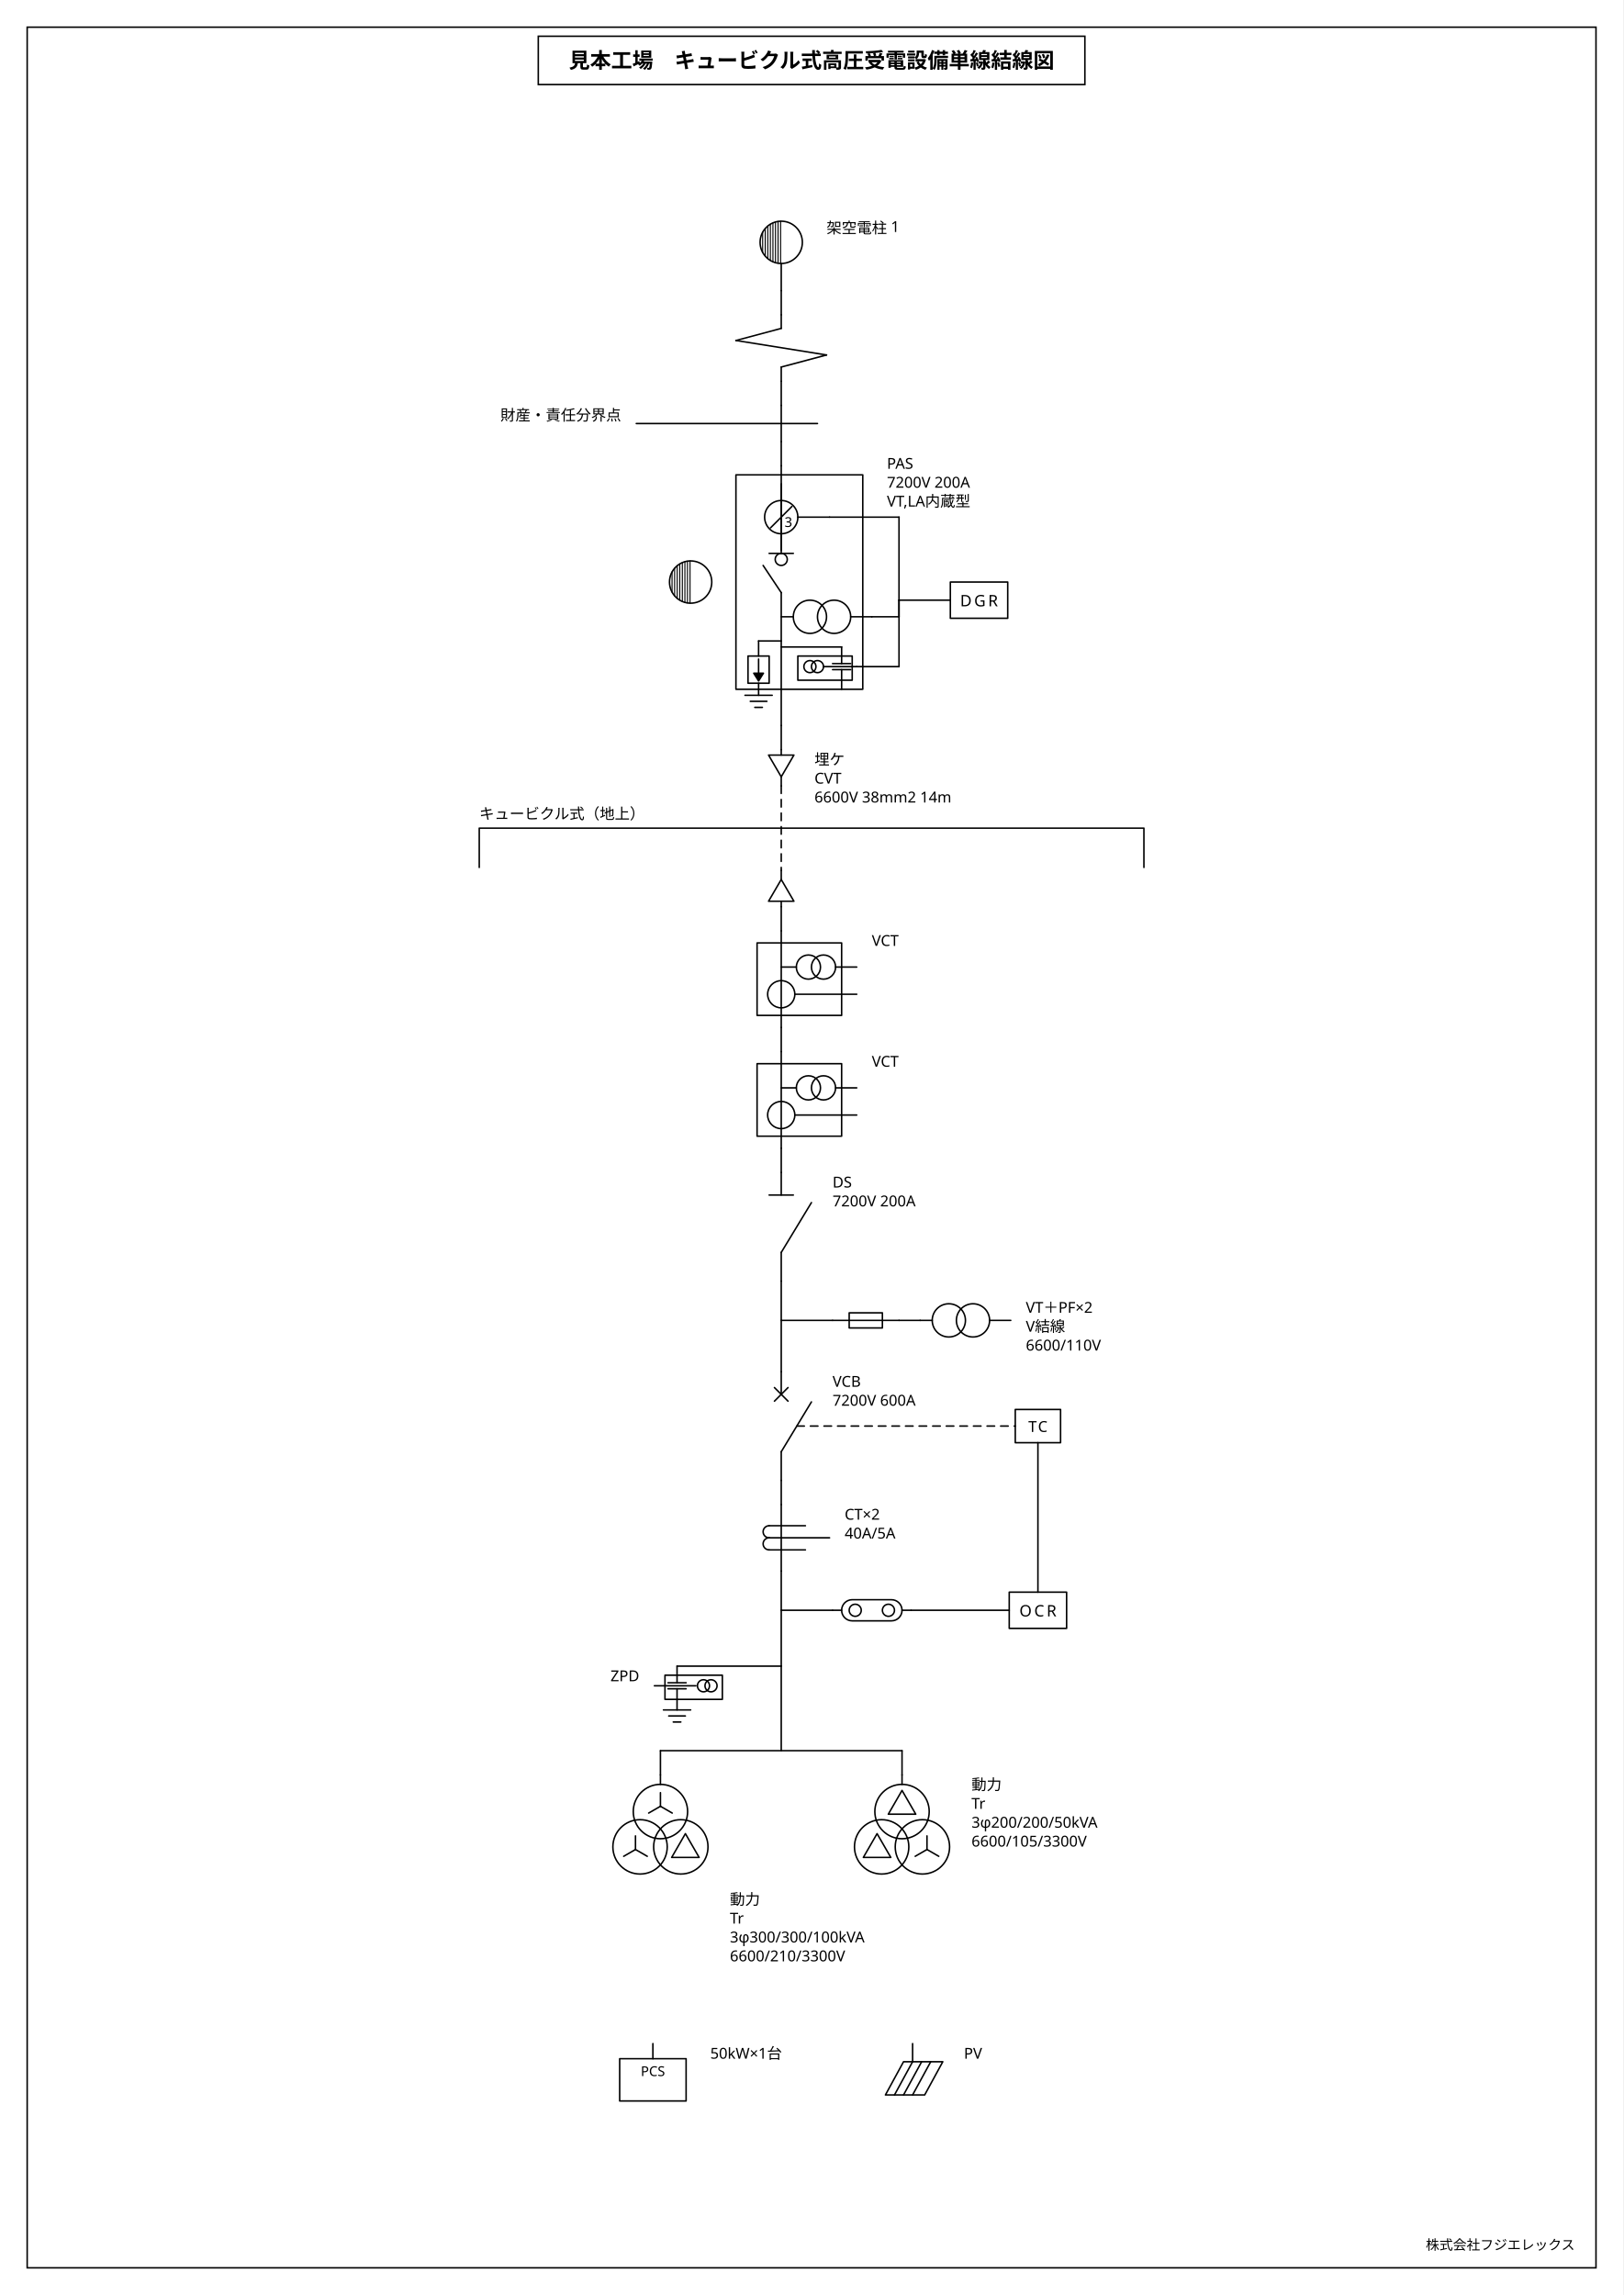
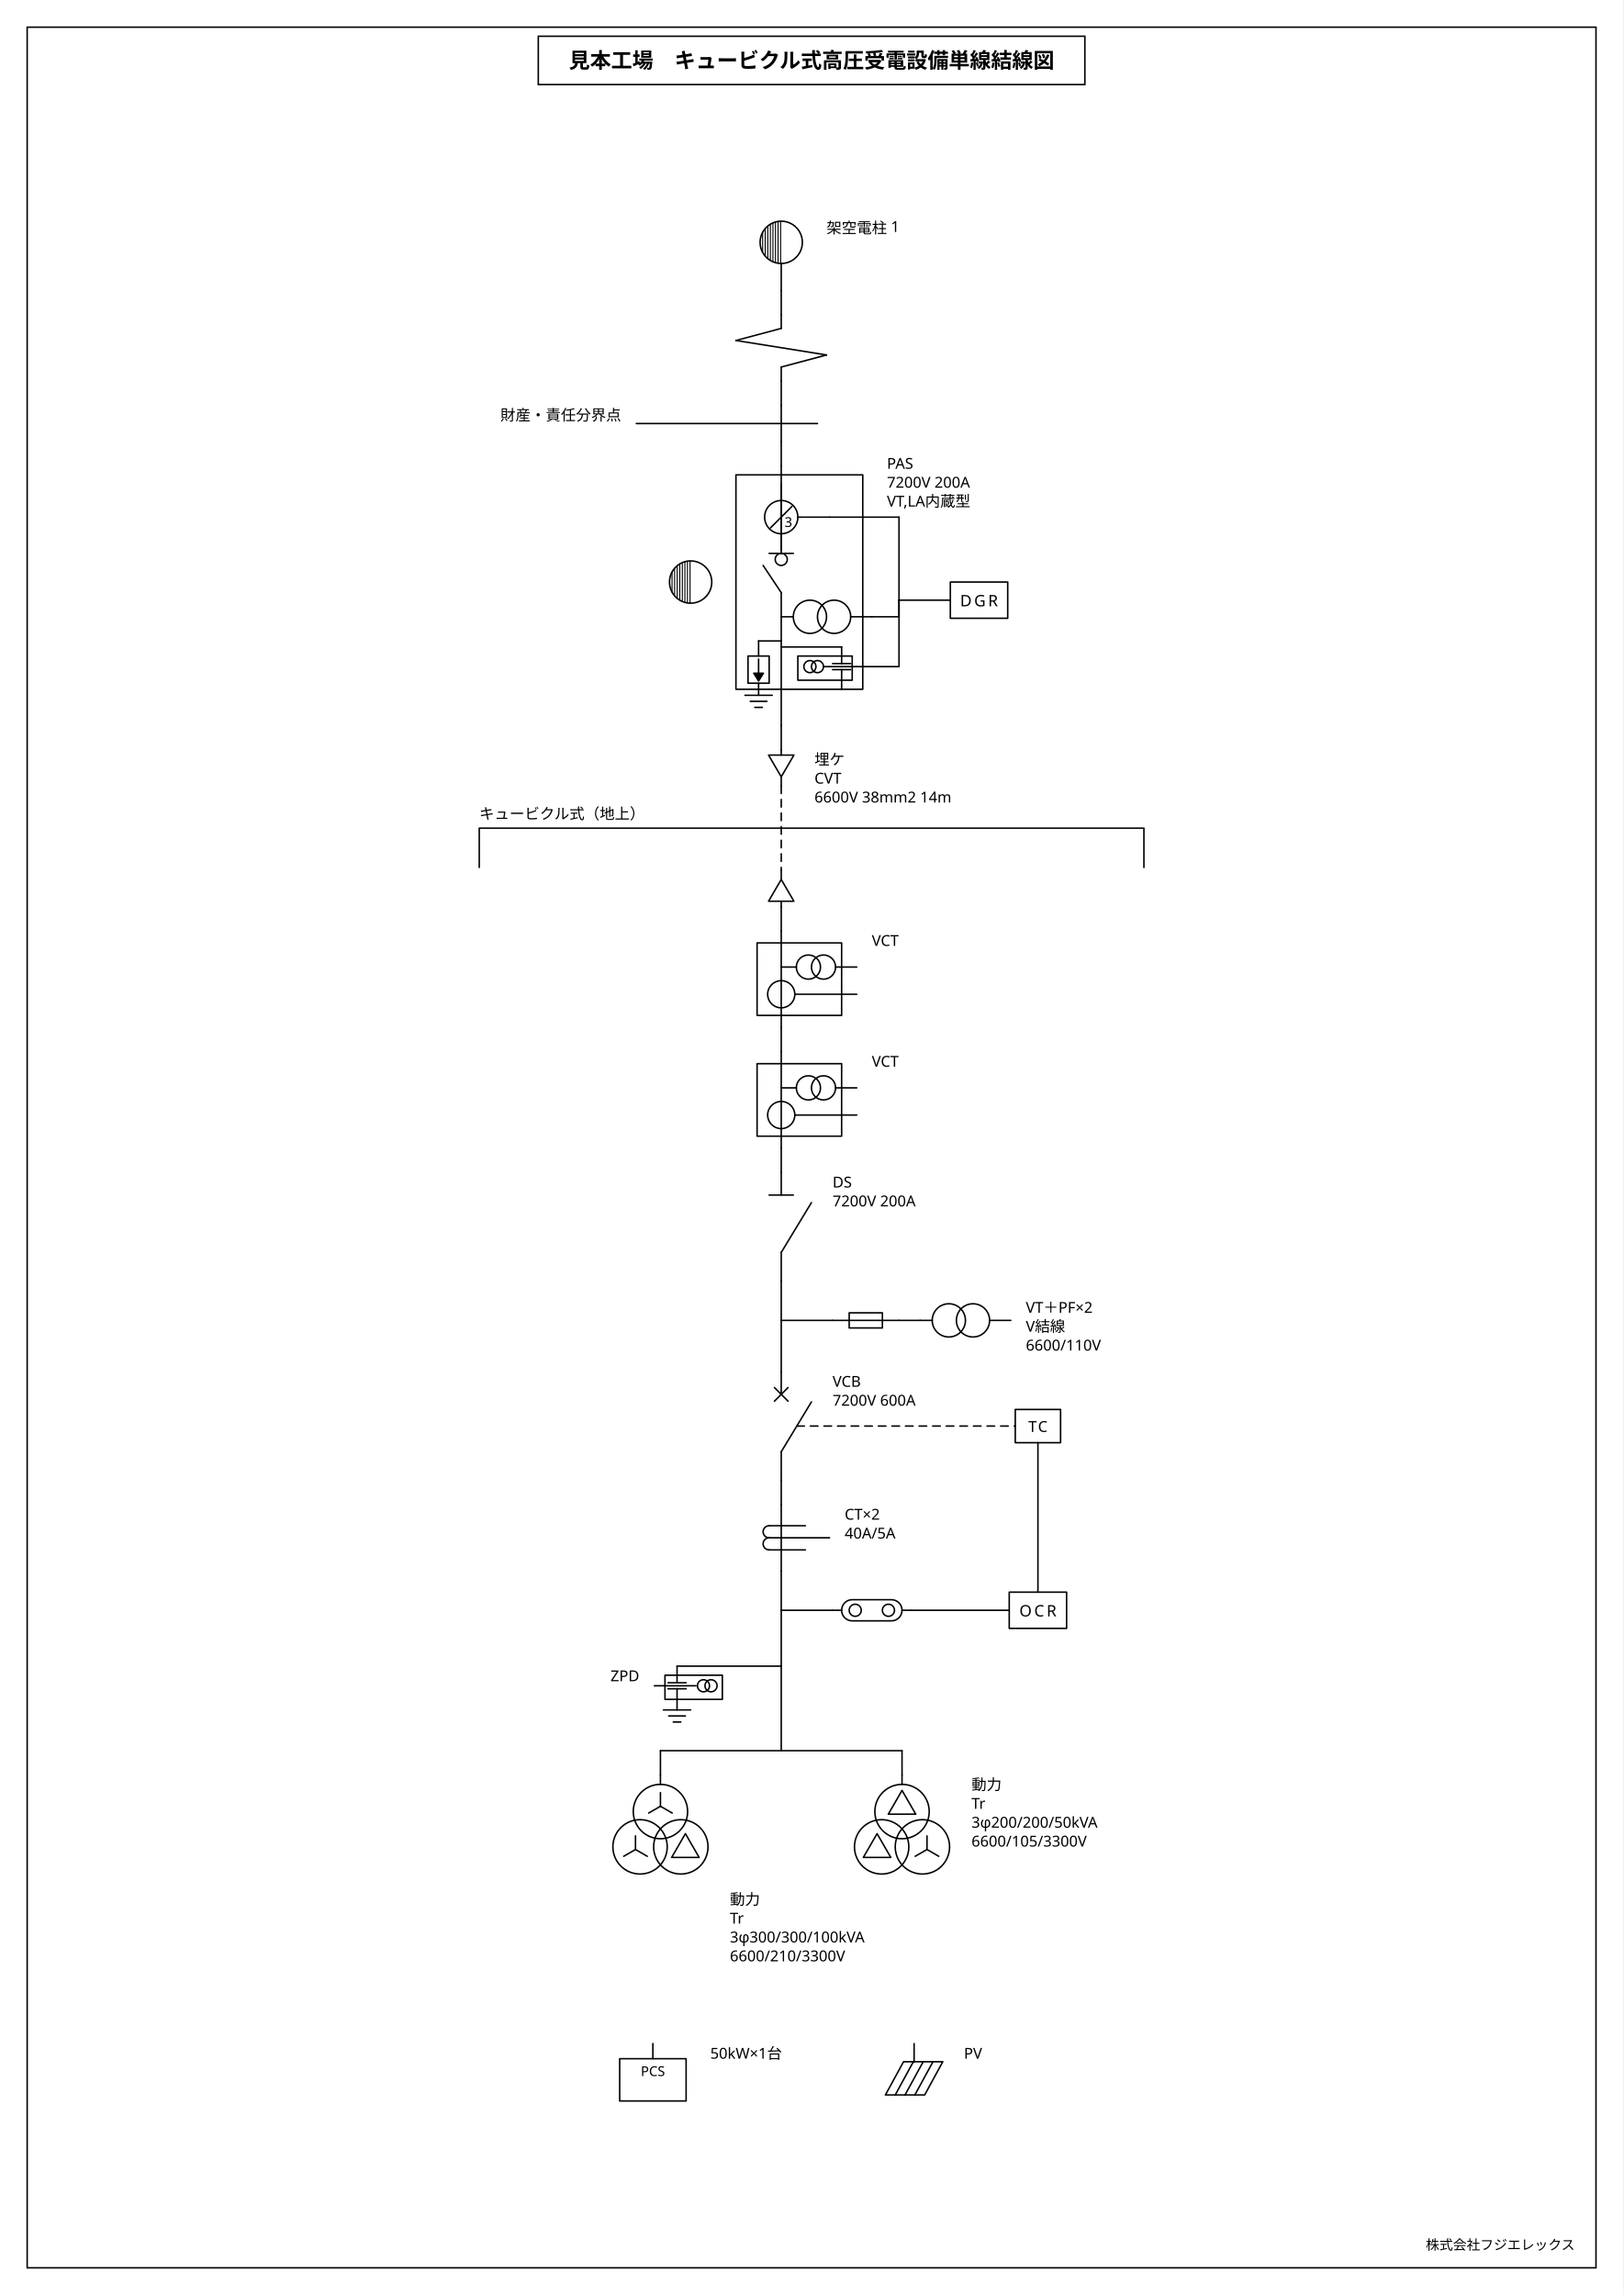
<svg xmlns="http://www.w3.org/2000/svg" viewBox="0 0 1075 1520" width="1075" height="1520">
  <rect x="0" y="0" width="1075" height="1520" fill="#fff" />
  <g stroke="#000" fill="none">
    <rect x="18" y="18" width="1039" height="1484" stroke-width="1" />
    <rect x="356.5" y="24" width="362" height="32" stroke-width="1" />
  </g>
  <text x="537.5" y="45" font-size="14" font-weight="700" text-anchor="middle" font-family="IPAGothic, 'IPAゴシック', 'Noto Sans JP', 'Hiragino Kaku Gothic ProN', 'Yu Gothic', sans-serif" fill="#000">見本工場　キュービクル式高圧受電設備単線結線図</text>
  <text x="1043" y="1490" font-size="9" text-anchor="end" font-family="IPAGothic, 'IPAゴシック', 'Noto Sans JP', 'Hiragino Kaku Gothic ProN', 'Yu Gothic', sans-serif" fill="#000">株式会社フジエレックス</text>
  <g transform="translate(517.4 144.5) scale(1)">
    <g stroke="#000" fill="none" stroke-linecap="round" stroke-linejoin="round" color="#000">
      <path d="M -200 404 L 240.2 404 M -200 404 L -200 430 M 240.2 404 L 240.2 430" fill="none" stroke-width="1" />
      <text x="-200" y="398" font-size="10" font-family="IPAGothic, 'IPAゴシック', 'Noto Sans JP', 'Hiragino Kaku Gothic ProN', 'Yu Gothic', sans-serif" fill="currentColor" stroke="none">キュービクル式（地上）</text>
      <line x1="0" y1="48" x2="0" y2="64" stroke-width="1" />
      <line x1="0" y1="108" x2="0" y2="124" stroke-width="1" />
      <line x1="0" y1="148" x2="0" y2="164" stroke-width="1" />
      <line x1="0" y1="280" x2="-15" y2="280" stroke-width="1" />
      <line x1="0" y1="284" x2="40" y2="284" stroke-width="1" />
      <line x1="32" y1="198" x2="78" y2="198" stroke-width="1" />
      <line x1="78" y1="198" x2="78" y2="253" stroke-width="1" />
      <line x1="60" y1="264" x2="78" y2="264" stroke-width="1" />
      <line x1="78" y1="264" x2="78" y2="253" stroke-width="1" />
      <line x1="50" y1="297" x2="78" y2="297" stroke-width="1" />
      <line x1="78" y1="297" x2="78" y2="253" stroke-width="1" />
      <line x1="78" y1="253" x2="112" y2="253" stroke-width="1" />
      <line x1="0" y1="336" x2="0" y2="352" stroke-width="1" />
      <line x1="0" y1="376" x2="0" y2="432" stroke-width="1" stroke-dasharray="5 4" />
      <line x1="0" y1="456" x2="0" y2="472" stroke-width="1" />
      <line x1="0" y1="536" x2="0" y2="552" stroke-width="1" />
      <line x1="0" y1="616" x2="0" y2="632" stroke-width="1" />
      <line x1="0" y1="704" x2="0" y2="730" stroke-width="1" />
      <line x1="0" y1="730" x2="34" y2="730" stroke-width="1" />
      <line x1="78" y1="730" x2="92" y2="730" stroke-width="1" />
      <line x1="0" y1="730" x2="0" y2="764" stroke-width="1" />
      <line x1="0" y1="836" x2="0" y2="852" stroke-width="1" />
      <line x1="0" y1="896" x2="0" y2="922" stroke-width="1" />
      <line x1="0" y1="922" x2="34" y2="922" stroke-width="1" />
      <line x1="86" y1="922" x2="151" y2="922" stroke-width="1" />
      <line x1="10.303" y1="800" x2="155" y2="800" stroke-width="1" stroke-dasharray="5 4" />
      <line x1="170" y1="811" x2="170" y2="910" stroke-width="1" />
      <line x1="0" y1="922" x2="0" y2="959" stroke-width="1" />
      <line x1="0" y1="959" x2="-69" y2="959" stroke-width="1" />
      <line x1="0" y1="959" x2="0" y2="1015" stroke-width="1" />
      <line x1="-80" y1="1015" x2="80" y2="1015" stroke-width="1" />
      <line x1="-80" y1="1015" x2="-80" y2="1031" stroke-width="1" />
      <line x1="80" y1="1015" x2="80" y2="1031" stroke-width="1" />
      <g transform="translate(-16 0)">
        <circle cx="16" cy="16" r="14" fill="none" stroke-width="1" />
        <line x1="3.7" y1="9.313" x2="3.7" y2="22.687" stroke-width="0.7" />
        <line x1="5.4" y1="6.855" x2="5.4" y2="25.145" stroke-width="0.7" />
        <line x1="7.1" y1="5.193" x2="7.1" y2="26.807" stroke-width="0.7" />
        <line x1="8.8" y1="3.993" x2="8.8" y2="28.007" stroke-width="0.7" />
        <line x1="10.5" y1="3.126" x2="10.5" y2="28.874" stroke-width="0.7" />
        <line x1="12.2" y1="2.526" x2="12.2" y2="29.474" stroke-width="0.7" />
        <line x1="13.9" y1="2.158" x2="13.9" y2="29.842" stroke-width="0.7" />
        <line x1="15.6" y1="2.006" x2="15.6" y2="29.994" stroke-width="0.7" />
        <line x1="16" y1="30" x2="16" y2="48" stroke-width="1" />
      </g>
      <text x="30" y="10" font-size="10" text-anchor="start" font-family="IPAGothic, 'IPAゴシック', 'Noto Sans JP', 'Hiragino Kaku Gothic ProN', 'Yu Gothic', sans-serif" fill="currentColor" stroke="none">
        <tspan x="30" dy="0">架空電柱 1</tspan>
      </text>
      <g transform="translate(-30 64)">
        <line x1="30" y1="0" x2="30" y2="9" stroke-width="1" />
        <line x1="30" y1="9" x2="0" y2="17" stroke-width="1" />
        <line x1="0" y1="17" x2="60" y2="26.6" stroke-width="1" />
        <line x1="60" y1="26.6" x2="30" y2="34.6" stroke-width="1" />
        <line x1="30" y1="34.6" x2="30" y2="44" stroke-width="1" />
      </g>
      <g transform="translate(-96 124)">
        <line x1="96" y1="0" x2="96" y2="24" stroke-width="1" />
        <line x1="0" y1="12" x2="120" y2="12" stroke-width="1" />
      </g>
      <text x="-106" y="134" font-size="10" text-anchor="end" font-family="IPAGothic, 'IPAゴシック', 'Noto Sans JP', 'Hiragino Kaku Gothic ProN', 'Yu Gothic', sans-serif" fill="currentColor" stroke="none">
        <tspan x="-106" dy="0">財産・責任分界点</tspan>
      </text>
      <g transform="translate(-36 164)">
        <line x1="36" y1="0" x2="36" y2="6" stroke-width="1" />
        <rect x="6" y="6" width="84" height="142" fill="none" stroke-width="1" />
        <line x1="36" y1="6" x2="36" y2="58" stroke-width="1" />
        <line x1="28" y1="58" x2="44" y2="58" stroke-width="1" />
        <circle cx="36" cy="62" r="4" fill="none" stroke-width="1" />
        <line x1="36" y1="84" x2="24" y2="66" stroke-width="1" />
        <line x1="36" y1="84" x2="36" y2="172" stroke-width="1" />
      </g>
      <text x="70" y="166" font-size="10" text-anchor="start" font-family="IPAGothic, 'IPAゴシック', 'Noto Sans JP', 'Hiragino Kaku Gothic ProN', 'Yu Gothic', sans-serif" fill="currentColor" stroke="none">
        <tspan x="70" dy="0">PAS</tspan>
        <tspan x="70" dy="12.5">7200V 200A</tspan>
        <tspan x="70" dy="12.5">VT,LA内蔵型</tspan>
      </text>
      <g transform="translate(-76 225)">
        <circle cx="16" cy="16" r="14" fill="none" stroke-width="1" />
        <line x1="3.7" y1="9.313" x2="3.7" y2="22.687" stroke-width="0.7" />
        <line x1="5.4" y1="6.855" x2="5.4" y2="25.145" stroke-width="0.7" />
        <line x1="7.1" y1="5.193" x2="7.1" y2="26.807" stroke-width="0.7" />
        <line x1="8.8" y1="3.993" x2="8.8" y2="28.007" stroke-width="0.7" />
        <line x1="10.5" y1="3.126" x2="10.5" y2="28.874" stroke-width="0.7" />
        <line x1="12.2" y1="2.526" x2="12.2" y2="29.474" stroke-width="0.7" />
        <line x1="13.9" y1="2.158" x2="13.9" y2="29.842" stroke-width="0.7" />
        <line x1="15.6" y1="2.006" x2="15.6" y2="29.994" stroke-width="0.7" />
      </g>
      <g transform="translate(-20 176)">
        <line x1="20" y1="0" x2="20" y2="44" stroke-width="1" />
        <circle cx="20" cy="22" r="11" fill="none" stroke-width="1" />
        <line x1="12.929" y1="29.071" x2="27.071" y2="14.929" stroke-width="1" />
        <text x="24.75" y="25" font-size="9" text-anchor="middle" dominant-baseline="central" font-family="IPAGothic, 'IPAゴシック', 'Noto Sans JP', 'Hiragino Kaku Gothic ProN', 'Yu Gothic', sans-serif" fill="currentColor" stroke="none">3</text>
        <line x1="31" y1="22" x2="52" y2="22" stroke-width="1" />
      </g>
      <g transform="translate(0 249)">
        <line x1="0" y1="15" x2="8" y2="15" stroke-width="1" />
        <circle cx="19" cy="15" r="11" fill="none" stroke-width="1" />
        <circle cx="35" cy="15" r="11" fill="none" stroke-width="1" />
        <line x1="46" y1="15" x2="60" y2="15" stroke-width="1" />
      </g>
      <g transform="translate(-35 280)">
        <line x1="20" y1="0" x2="20" y2="10" stroke-width="1" />
        <rect x="13" y="10" width="14" height="18" fill="none" stroke-width="1" />
        <line x1="20" y1="12" x2="20" y2="23" stroke-width="1" />
        <polygon points="16.8,21.38 20,26.5 23.2,21.38" fill="currentColor" stroke-width="1" />
        <line x1="20" y1="28" x2="20" y2="36" stroke-width="1" />
        <line x1="11" y1="36" x2="29" y2="36" stroke-width="1" />
        <line x1="14.5" y1="40" x2="25.5" y2="40" stroke-width="1" />
        <line x1="17.5" y1="44" x2="22.5" y2="44" stroke-width="1" />
      </g>
      <g transform="translate(10 284)">
        <line x1="30" y1="0" x2="30" y2="11" stroke-width="1" />
        <rect x="1" y="6" width="36" height="16" fill="none" stroke-width="1" />
        <line x1="24" y1="11" x2="36" y2="11" stroke-width="1" />
        <line x1="24" y1="15" x2="36" y2="15" stroke-width="1" />
        <line x1="30" y1="15" x2="30" y2="28" stroke-width="1" />
        <line x1="18" y1="13" x2="40" y2="13" stroke-width="1" />
        <circle cx="9" cy="13" r="4" fill="none" stroke-width="1" />
        <circle cx="14" cy="13" r="4" fill="none" stroke-width="1" />
      </g>
      <g transform="translate(112 241)">
        <rect x="0" y="0" width="38" height="24" fill="none" stroke-width="1" />
        <text x="19" y="12" font-size="10.5" text-anchor="middle" dominant-baseline="central" font-family="IPAGothic, 'IPAゴシック', 'Noto Sans JP', 'Hiragino Kaku Gothic ProN', 'Yu Gothic', sans-serif" letter-spacing="1.6" fill="currentColor" stroke="none">DGR</text>
      </g>
      <g transform="translate(-12 352)">
        <line x1="12" y1="0" x2="12" y2="3.6" stroke-width="1" />
        <polygon points="3.6,3.6 20.4,3.6 12,18" fill="none" stroke-width="1" />
        <line x1="12" y1="18" x2="12" y2="24" stroke-width="1" />
      </g>
      <text x="22" y="362" font-size="10" text-anchor="start" font-family="IPAGothic, 'IPAゴシック', 'Noto Sans JP', 'Hiragino Kaku Gothic ProN', 'Yu Gothic', sans-serif" fill="currentColor" stroke="none">
        <tspan x="22" dy="0">埋ケ</tspan>
        <tspan x="22" dy="12.5">CVT</tspan>
        <tspan x="22" dy="12.5">6600V 38mm2 14m</tspan>
      </text>
      <g transform="translate(-12 432) rotate(180 12 12)">
        <line x1="12" y1="0" x2="12" y2="3.6" stroke-width="1" />
        <polygon points="3.6,3.6 20.4,3.6 12,18" fill="none" stroke-width="1" />
        <line x1="12" y1="18" x2="12" y2="24" stroke-width="1" />
      </g>
      <g transform="translate(-22 472)">
        <line x1="22" y1="0" x2="22" y2="64" stroke-width="1" />
        <rect x="6" y="8" width="56" height="48" fill="none" stroke-width="1" />
        <line x1="22" y1="24" x2="32" y2="24" stroke-width="1" />
        <circle cx="40" cy="24" r="8" fill="none" stroke-width="1" />
        <circle cx="50" cy="24" r="8" fill="none" stroke-width="1" />
        <line x1="58" y1="24" x2="72" y2="24" stroke-width="1" />
        <circle cx="22" cy="42" r="9" fill="none" stroke-width="1" />
        <line x1="31" y1="42" x2="72" y2="42" stroke-width="1" />
      </g>
      <text x="60" y="482" font-size="10" text-anchor="start" font-family="IPAGothic, 'IPAゴシック', 'Noto Sans JP', 'Hiragino Kaku Gothic ProN', 'Yu Gothic', sans-serif" fill="currentColor" stroke="none">
        <tspan x="60" dy="0">VCT</tspan>
      </text>
      <g transform="translate(-22 552)">
        <line x1="22" y1="0" x2="22" y2="64" stroke-width="1" />
        <rect x="6" y="8" width="56" height="48" fill="none" stroke-width="1" />
        <line x1="22" y1="24" x2="32" y2="24" stroke-width="1" />
        <circle cx="40" cy="24" r="8" fill="none" stroke-width="1" />
        <circle cx="50" cy="24" r="8" fill="none" stroke-width="1" />
        <line x1="58" y1="24" x2="72" y2="24" stroke-width="1" />
        <circle cx="22" cy="42" r="9" fill="none" stroke-width="1" />
        <line x1="31" y1="42" x2="72" y2="42" stroke-width="1" />
      </g>
      <text x="60" y="562" font-size="10" text-anchor="start" font-family="IPAGothic, 'IPAゴシック', 'Noto Sans JP', 'Hiragino Kaku Gothic ProN', 'Yu Gothic', sans-serif" fill="currentColor" stroke="none">
        <tspan x="60" dy="0">VCT</tspan>
      </text>
      <g transform="translate(-24 632)">
        <line x1="24" y1="0" x2="24" y2="15" stroke-width="1" />
        <line x1="16" y1="15" x2="32" y2="15" stroke-width="1" />
        <line x1="24" y1="53" x2="44" y2="20" stroke-width="1" />
        <line x1="24" y1="53" x2="24" y2="72" stroke-width="1" />
      </g>
      <text x="34" y="642" font-size="10" text-anchor="start" font-family="IPAGothic, 'IPAゴシック', 'Noto Sans JP', 'Hiragino Kaku Gothic ProN', 'Yu Gothic', sans-serif" fill="currentColor" stroke="none">
        <tspan x="34" dy="0">DS</tspan>
        <tspan x="34" dy="12.5">7200V 200A</tspan>
      </text>
      <g transform="translate(36 708) rotate(-90 20 22)">
        <line x1="20" y1="0" x2="20" y2="44" stroke-width="1" />
        <rect x="15" y="11" width="10" height="22" fill="none" stroke-width="1" />
      </g>
      <g transform="translate(92 715)">
        <line x1="0" y1="15" x2="8" y2="15" stroke-width="1" />
        <circle cx="19" cy="15" r="11" fill="none" stroke-width="1" />
        <circle cx="35" cy="15" r="11" fill="none" stroke-width="1" />
        <line x1="46" y1="15" x2="60" y2="15" stroke-width="1" />
      </g>
      <text x="162" y="725" font-size="10" text-anchor="start" font-family="IPAGothic, 'IPAゴシック', 'Noto Sans JP', 'Hiragino Kaku Gothic ProN', 'Yu Gothic', sans-serif" fill="currentColor" stroke="none">
        <tspan x="162" dy="0">VT＋PF×2</tspan>
        <tspan x="162" dy="12.5">V結線</tspan>
        <tspan x="162" dy="12.5">6600/110V</tspan>
      </text>
      <g transform="translate(-24 764)">
        <line x1="24" y1="0" x2="24" y2="15" stroke-width="1" />
        <line x1="19.5" y1="10.5" x2="28.5" y2="19.5" stroke-width="1" />
        <line x1="28.5" y1="10.5" x2="19.5" y2="19.5" stroke-width="1" />
        <line x1="24" y1="53" x2="44" y2="20" stroke-width="1" />
        <line x1="24" y1="53" x2="24" y2="72" stroke-width="1" />
      </g>
      <text x="34" y="774" font-size="10" text-anchor="start" font-family="IPAGothic, 'IPAゴシック', 'Noto Sans JP', 'Hiragino Kaku Gothic ProN', 'Yu Gothic', sans-serif" fill="currentColor" stroke="none">
        <tspan x="34" dy="0">VCB</tspan>
        <tspan x="34" dy="12.5">7200V 600A</tspan>
      </text>
      <g transform="translate(-24 852)">
        <line x1="24" y1="0" x2="24" y2="44" stroke-width="1" />
        <line x1="16" y1="14" x2="40" y2="14" stroke-width="1" />
        <line x1="16" y1="30" x2="40" y2="30" stroke-width="1" />
        <line x1="16" y1="22" x2="56" y2="22" stroke-width="1" />
        <path d="M 16 14 A 4 4 0 0 0 16 22" fill="none" stroke-width="1" />
        <path d="M 16 22 A 4 4 0 0 0 16 30" fill="none" stroke-width="1" />
      </g>
      <text x="42" y="862" font-size="10" text-anchor="start" font-family="IPAGothic, 'IPAゴシック', 'Noto Sans JP', 'Hiragino Kaku Gothic ProN', 'Yu Gothic', sans-serif" fill="currentColor" stroke="none">
        <tspan x="42" dy="0">CT×2</tspan>
        <tspan x="42" dy="12.5">40A/5A</tspan>
      </text>
      <g transform="translate(34 911)">
        <line x1="0" y1="11" x2="6" y2="11" stroke-width="1" />
        <rect x="6" y="4" width="40" height="14" rx="7" fill="none" stroke-width="1" />
        <circle cx="15" cy="11" r="4" fill="none" stroke-width="1" />
        <circle cx="37" cy="11" r="4" fill="none" stroke-width="1" />
        <line x1="46" y1="11" x2="52" y2="11" stroke-width="1" />
      </g>
      <g transform="translate(151 910)">
        <rect x="0" y="0" width="38" height="24" fill="none" stroke-width="1" />
        <text x="19" y="12" font-size="10.5" text-anchor="middle" dominant-baseline="central" font-family="IPAGothic, 'IPAゴシック', 'Noto Sans JP', 'Hiragino Kaku Gothic ProN', 'Yu Gothic', sans-serif" letter-spacing="1.6" fill="currentColor" stroke="none">OCR</text>
      </g>
      <g transform="translate(155 789)">
        <rect x="0" y="0" width="30" height="22" fill="none" stroke-width="1" />
        <text x="15" y="11" font-size="10" text-anchor="middle" dominant-baseline="central" font-family="IPAGothic, 'IPAゴシック', 'Noto Sans JP', 'Hiragino Kaku Gothic ProN', 'Yu Gothic', sans-serif" letter-spacing="1" fill="currentColor" stroke="none">TC</text>
      </g>
      <g transform="translate(-84 959)">
        <line x1="15" y1="0" x2="15" y2="11" stroke-width="1" />
        <rect x="7" y="6" width="38" height="16" fill="none" stroke-width="1" />
        <line x1="9" y1="11" x2="21" y2="11" stroke-width="1" />
        <line x1="9" y1="15" x2="21" y2="15" stroke-width="1" />
        <line x1="15" y1="15" x2="15" y2="29" stroke-width="1" />
        <line x1="6" y1="29" x2="24" y2="29" stroke-width="1" />
        <line x1="9.5" y1="33" x2="20.5" y2="33" stroke-width="1" />
        <line x1="12.5" y1="37" x2="17.5" y2="37" stroke-width="1" />
        <line x1="0" y1="13" x2="27.5" y2="13" stroke-width="1" />
        <circle cx="32.5" cy="13" r="4" fill="none" stroke-width="1" />
        <circle cx="37.5" cy="13" r="4" fill="none" stroke-width="1" />
      </g>
      <text x="-94" y="969" font-size="10" text-anchor="end" font-family="IPAGothic, 'IPAゴシック', 'Noto Sans JP', 'Hiragino Kaku Gothic ProN', 'Yu Gothic', sans-serif" fill="currentColor" stroke="none">
        <tspan x="-94" dy="0">ZPD</tspan>
      </text>
      <g transform="translate(-116 1031)">
        <line x1="36" y1="0" x2="36" y2="6.309" stroke-width="1" />
        <circle cx="36" cy="24.309" r="18" fill="none" stroke-width="1" />
        <circle cx="22.5" cy="47.691" r="18" fill="none" stroke-width="1" />
        <circle cx="49.5" cy="47.691" r="18" fill="none" stroke-width="1" />
        <line x1="36" y1="20.809" x2="36" y2="11.809" stroke-width="1" />
        <line x1="36" y1="20.809" x2="43.794" y2="25.309" stroke-width="1" />
        <line x1="36" y1="20.809" x2="28.206" y2="25.309" stroke-width="1" />
        <line x1="19.469" y1="49.441" x2="19.469" y2="40.441" stroke-width="1" />
        <line x1="19.469" y1="49.441" x2="27.263" y2="53.941" stroke-width="1" />
        <line x1="19.469" y1="49.441" x2="11.675" y2="53.941" stroke-width="1" />
        <polygon points="52.531,38.941 61.624,54.691 43.438,54.691" fill="none" stroke-width="1" />
      </g>
      <text x="-34" y="1117" font-size="10" text-anchor="start" font-family="IPAGothic, 'IPAゴシック', 'Noto Sans JP', 'Hiragino Kaku Gothic ProN', 'Yu Gothic', sans-serif" fill="currentColor" stroke="none">
        <tspan x="-34" dy="0">動力</tspan>
        <tspan x="-34" dy="12.5">Tr</tspan>
        <tspan x="-34" dy="12.5">3φ300/300/100kVA</tspan>
        <tspan x="-34" dy="12.5">6600/210/3300V</tspan>
      </text>
      <g transform="translate(44 1031)">
        <line x1="36" y1="0" x2="36" y2="6.309" stroke-width="1" />
        <circle cx="36" cy="24.309" r="18" fill="none" stroke-width="1" />
        <circle cx="22.5" cy="47.691" r="18" fill="none" stroke-width="1" />
        <circle cx="49.5" cy="47.691" r="18" fill="none" stroke-width="1" />
        <polygon points="36,10.309 45.093,26.059 26.907,26.059" fill="none" stroke-width="1" />
        <polygon points="19.469,38.941 28.562,54.691 10.376,54.691" fill="none" stroke-width="1" />
        <line x1="52.531" y1="49.441" x2="52.531" y2="40.441" stroke-width="1" />
        <line x1="52.531" y1="49.441" x2="60.325" y2="53.941" stroke-width="1" />
        <line x1="52.531" y1="49.441" x2="44.737" y2="53.941" stroke-width="1" />
      </g>
      <text x="126" y="1041" font-size="10" text-anchor="start" font-family="IPAGothic, 'IPAゴシック', 'Noto Sans JP', 'Hiragino Kaku Gothic ProN', 'Yu Gothic', sans-serif" fill="currentColor" stroke="none">
        <tspan x="126" dy="0">動力</tspan>
        <tspan x="126" dy="12.5">Tr</tspan>
        <tspan x="126" dy="12.5">3φ200/200/50kVA</tspan>
        <tspan x="126" dy="12.5">6600/105/3300V</tspan>
      </text>
      <g transform="translate(-113 1209)">
        <line x1="28" y1="0" x2="28" y2="10" stroke-width="1" />
        <rect x="6" y="10" width="44" height="28" fill="none" stroke-width="1" />
        <text x="28" y="18" font-size="9" text-anchor="middle" dominant-baseline="central" font-family="IPAGothic, 'IPAゴシック', 'Noto Sans JP', 'Hiragino Kaku Gothic ProN', 'Yu Gothic', sans-serif" fill="currentColor" stroke="none">PCS</text>
      </g>
      <text x="-47" y="1219" font-size="10" text-anchor="start" font-family="IPAGothic, 'IPAゴシック', 'Noto Sans JP', 'Hiragino Kaku Gothic ProN', 'Yu Gothic', sans-serif" fill="currentColor" stroke="none">
        <tspan x="-47" dy="0">50kW×1台</tspan>
      </text>
      <g transform="translate(59 1209)">
-         <line x1="28" y1="0" x2="28" y2="12" stroke-width="1" />
+         <line x1="29" y1="0" x2="29" y2="12" stroke-width="1" />
        <polygon points="10,34 22,12 48,12 36,34" fill="none" stroke-width="1" />
-         <line x1="16" y1="34" x2="28" y2="12" stroke-width="1" />
-         <line x1="22" y1="34" x2="34" y2="12" stroke-width="1" />
-         <line x1="28" y1="34" x2="40" y2="12" stroke-width="1" />
+         <line x1="16.5" y1="34" x2="28.5" y2="12" stroke-width="1" />
+         <line x1="23" y1="34" x2="35" y2="12" stroke-width="1" />
+         <line x1="29.5" y1="34" x2="41.5" y2="12" stroke-width="1" />
      </g>
      <text x="121" y="1219" font-size="10" text-anchor="start" font-family="IPAGothic, 'IPAゴシック', 'Noto Sans JP', 'Hiragino Kaku Gothic ProN', 'Yu Gothic', sans-serif" fill="currentColor" stroke="none">
        <tspan x="121" dy="0">PV</tspan>
      </text>
    </g>
  </g>
</svg>
